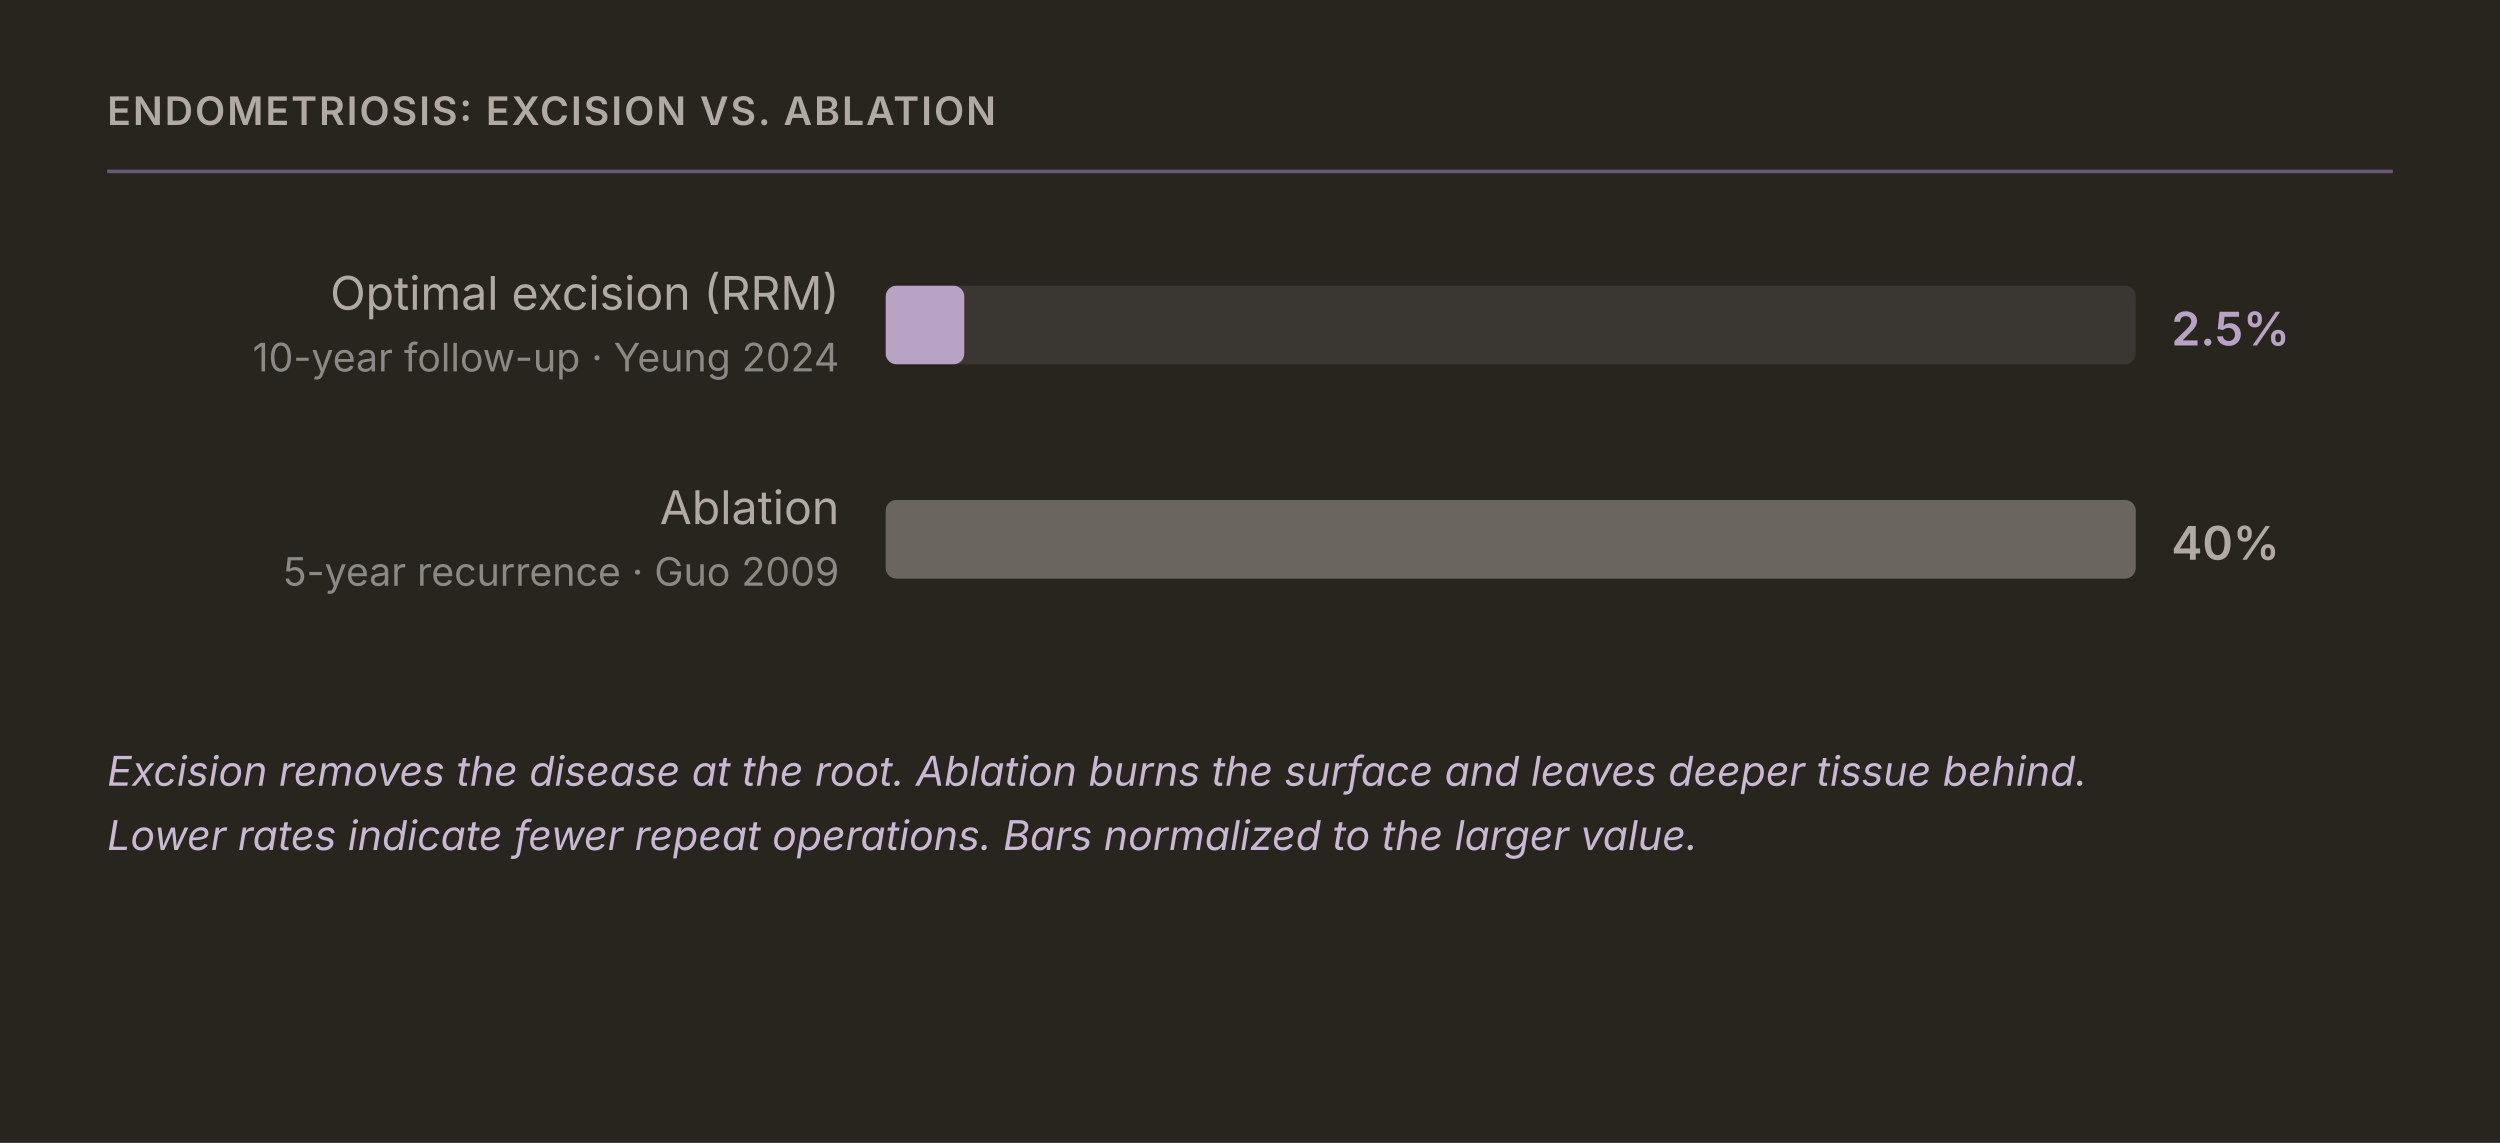
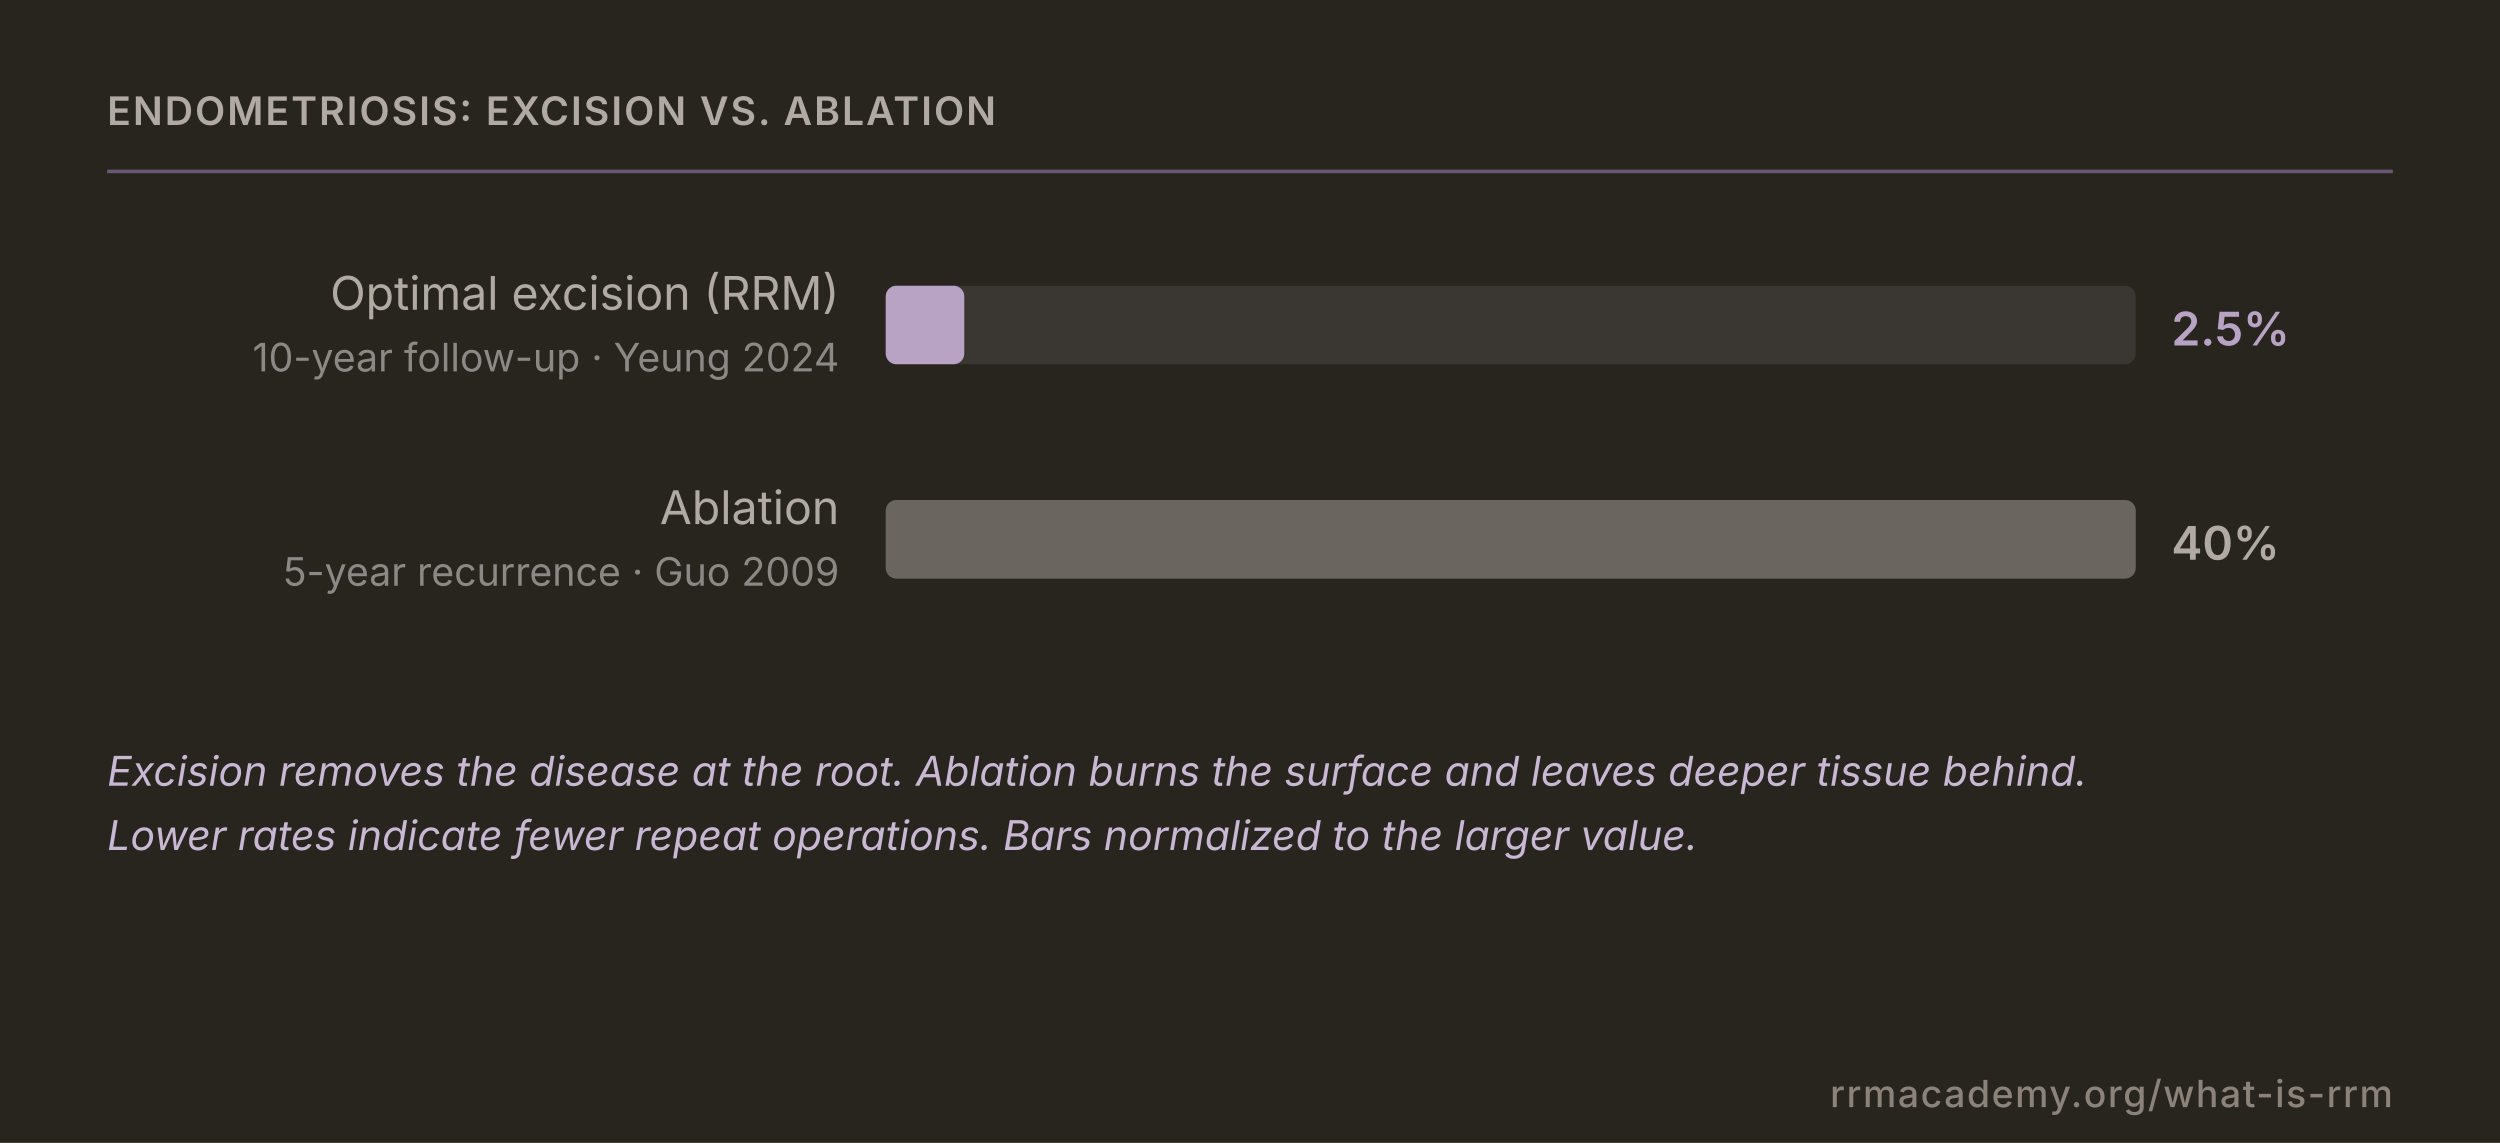
<svg xmlns="http://www.w3.org/2000/svg" viewBox="0 0 700 320" role="img" aria-label="Endometriosis surgery repeat-surgery rates: excision versus ablation">
  <style>
    .heading { font-family: 'Inter', sans-serif; font-size: 11px; font-weight: 600; fill: #b0aaa2; letter-spacing: 0.05em; }
    .divider { stroke: #6b5877; stroke-width: 1; }
    .label { font-family: 'Inter', sans-serif; font-size: 13px; font-weight: 400; fill: #b0aaa2; text-anchor: end; dominant-baseline: central; }
    .sublabel { font-family: 'Inter', sans-serif; font-size: 11px; fill: #8a8985; text-anchor: end; dominant-baseline: central; }
    .track { fill: #3a3632; }
    .bar-rrm { fill: #b8a3c4; }
    .bar-ablation { fill: #6b6560; }
    .value { font-family: 'Inter', sans-serif; font-size: 13px; font-weight: 600; dominant-baseline: central; }
    .value-rrm { fill: #b8a3c4; }
    .value-ablation { fill: #b0aaa2; }
    .caption { font-family: 'Inter', sans-serif; font-size: 11.5px; font-style: italic; fill: #c9b8d3; }
+     .attribution { font-family: 'Inter', sans-serif; font-size: 10.5px; font-weight: 500; fill: #8b827a; letter-spacing: 0.04em; text-anchor: end; }
  </style>
  <rect width="700" height="320" fill="#28241e" />
  <text x="30" y="35" class="heading">ENDOMETRIOSIS: EXCISION VS. ABLATION</text>
  <line x1="30" y1="48" x2="670" y2="48" class="divider" />
  <text x="235" y="82" class="label">Optimal excision (RRM)</text>
  <text x="235" y="100" class="sublabel">10-year follow-up · Yeung 2024</text>
  <rect x="248" y="80" width="350" height="22" rx="3" class="track" />
  <rect x="248" y="80" width="22" height="22" rx="3" class="bar-rrm" />
  <text x="608" y="92" class="value value-rrm">2.5%</text>
  <text x="235" y="142" class="label">Ablation</text>
  <text x="235" y="160" class="sublabel">5-year recurrence · Guo 2009</text>
  <rect x="248" y="140" width="350" height="22" rx="3" class="track" />
  <rect x="248" y="140" width="350" height="22" rx="3" class="bar-ablation" />
  <text x="608" y="152" class="value value-ablation">40%</text>
  <text x="30" y="220" class="caption">Excision removes the disease at the root. Ablation burns the surface and leaves deeper tissue behind.</text>
  <text x="30" y="238" class="caption">Lower rates indicate fewer repeat operations. Bars normalized to the larger value.</text>
+   <text x="670" y="310" class="attribution">rrmacademy.org/what-is-rrm</text>
</svg>
